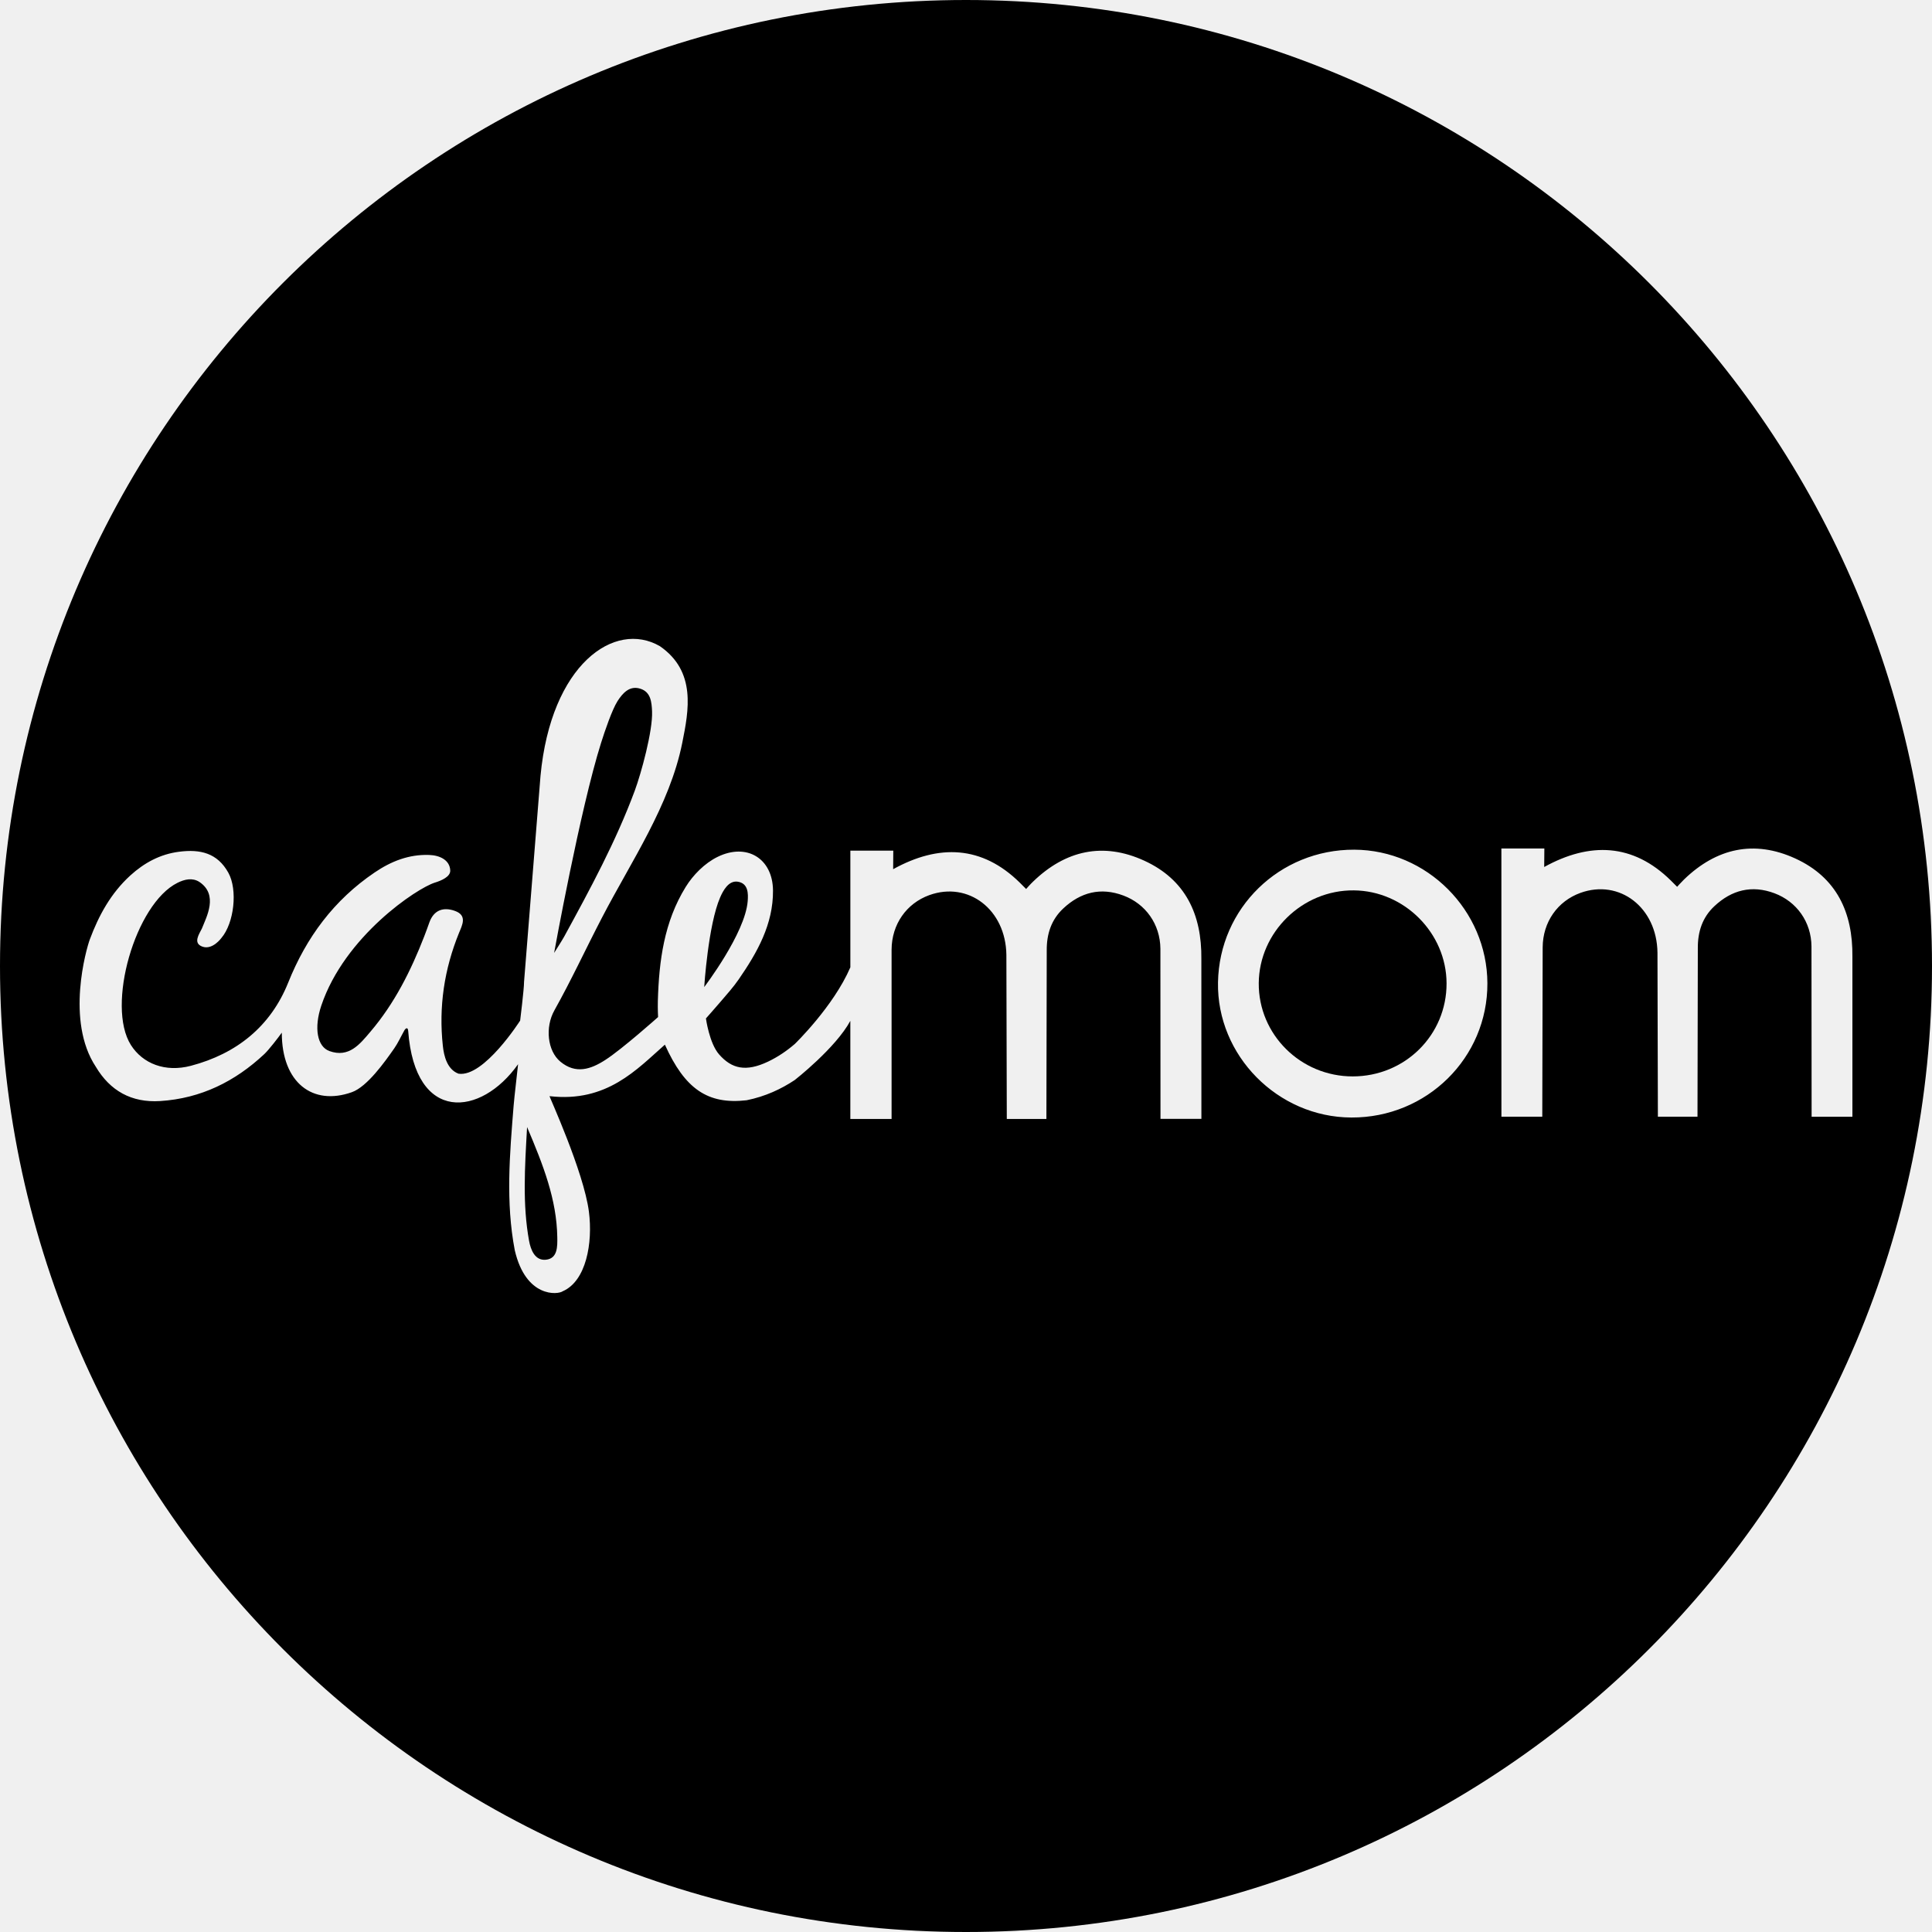
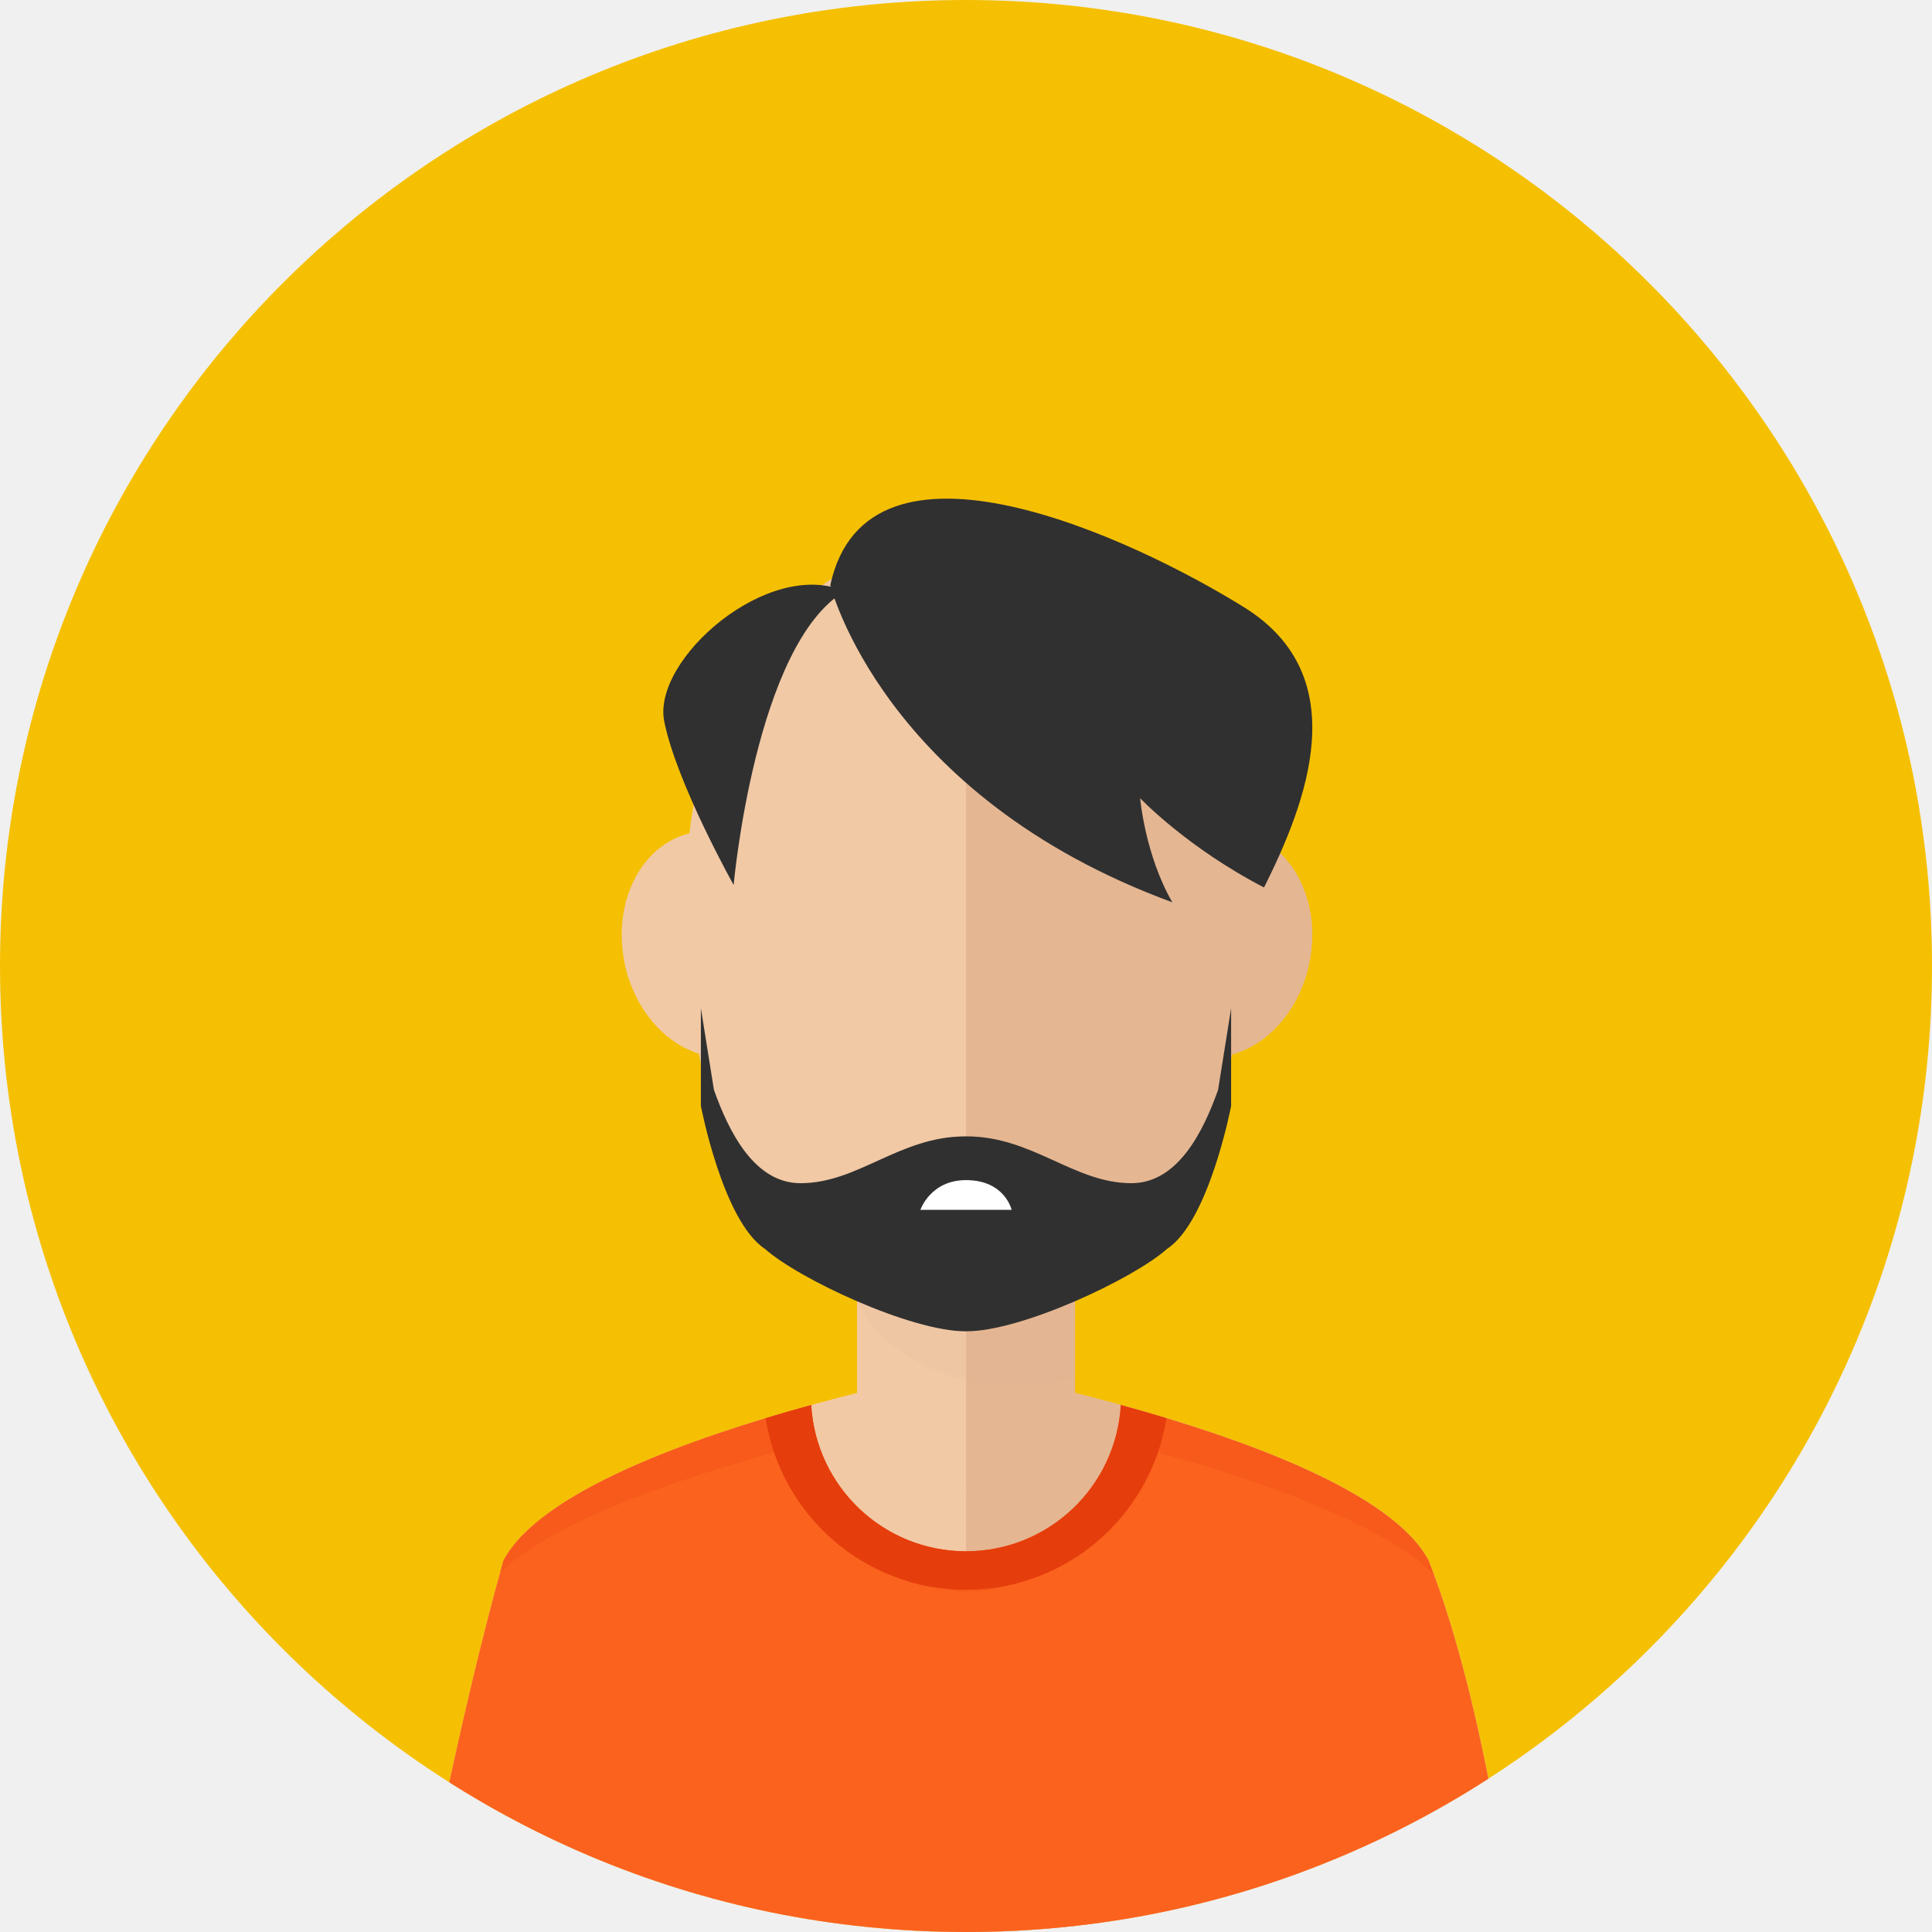
- <svg xmlns="http://www.w3.org/2000/svg" version="1.1" id="Capa_1" x="0px" y="0px" width="97.75px" height="97.75px" viewBox="0 0 97.75 97.75" style="enable-background:new 0 0 97.75 97.75;" xml:space="preserve">
+ <svg xmlns="http://www.w3.org/2000/svg" xmlns:xlink="http://www.w3.org/1999/xlink" version="1.1" id="Capa_1" x="0px" y="0px" viewBox="0 0 144.773 144.773" style="enable-background:new 0 0 144.773 144.773;" xml:space="preserve" width="144.773" height="144.773">
  <g>
+     <circle style="fill:#F5C002;" cx="72.387" cy="72.386" r="72.386" />
    <g>
-       <path d="M44.477,31.206c0.356-0.975,1.023-3.428,0.975-4.54c-0.023-0.512-0.067-1.079-0.63-1.277    c-0.628-0.22-0.998,0.277-1.313,0.703c-0.529,0.72-0.835,1.554-1.139,2.388c-1.346,3.707-2.426,11.985-2.426,11.985    s0.453-0.725,0.563-0.927C41.965,36.825,43.415,34.106,44.477,31.206z" />
-       <path d="M50.055,36.399c-0.509-0.076-0.814,0.5-0.982,0.893c-0.679,1.58-0.899,5.12-0.899,5.12s2.304-3.063,2.446-4.903    C50.65,37.087,50.657,36.49,50.055,36.399z" />
-       <g>
-         <path d="M37.323,44.609c-0.458-0.066-0.733,0.443-0.885,0.791c-0.61,1.4-0.808,4.54-0.808,4.54s2.073-2.715,2.2-4.347     C37.859,45.219,37.866,44.691,37.323,44.609z" />
-         <path d="M26.767,62.773c0.085,0.467,0.301,1.022,0.858,0.963c0.59-0.064,0.579-0.666,0.571-1.139     c-0.029-1.906-0.706-3.64-1.528-5.572C26.55,59.102,26.436,60.943,26.767,62.773z" />
-         <path d="M32.115,40.008c0.32-0.863,0.92-3.037,0.876-4.023c-0.021-0.453-0.061-0.957-0.568-1.131     c-0.563-0.197-0.923,0.219-1.18,0.621c-0.274,0.432-0.634,1.484-0.833,2.115c-1.055,3.34-2.374,10.623-2.374,10.623     s0.409-0.643,0.507-0.822C29.855,44.988,31.161,42.578,32.115,40.008z" />
-         <path d="M48.875,0C21.882,0,0,21.883,0,48.875S21.882,97.75,48.875,97.75c26.992,0,48.875-21.883,48.875-48.875     S75.867,0,48.875,0z M58.715,56.613L58.711,48c-0.012-1.244-0.752-2.271-1.87-2.689c-1.151-0.432-2.169-0.168-3.044,0.652     c-0.605,0.566-0.844,1.291-0.837,2.125l-0.017,8.525h-2.004l-0.021-8.299c-0.029-2.293-1.922-3.738-3.899-3.025     c-1.154,0.418-1.903,1.475-1.909,2.758v8.566h-2.087V51.65c-0.744,1.379-2.812,2.994-2.812,2.994     c-0.681,0.453-1.485,0.832-2.437,1.024c-1.972,0.226-3.125-0.576-4.134-2.813c-1.413,1.242-2.933,2.941-5.836,2.605     c-0.041-0.037,1.73,3.816,1.992,5.844c0.205,1.594-0.142,3.514-1.324,4.027c-0.24,0.178-1.864,0.346-2.426-2.07     c-0.468-2.438-0.255-4.879-0.059-7.32c0.042-0.508,0.169-1.543,0.226-2.098c-1.876,2.656-5.215,3.012-5.561-1.688     c-0.006-0.09-0.055-0.219-0.183-0.041c-0.196,0.35-0.33,0.652-0.519,0.924c-0.472,0.676-1.369,1.945-2.146,2.221     c-1.977,0.705-3.549-0.471-3.546-3.012c-0.184,0.258-0.659,0.873-0.884,1.084c-1.479,1.385-3.207,2.246-5.272,2.377     c-1.451,0.092-2.532-0.52-3.254-1.734c-1.537-2.322-0.476-5.979-0.306-6.438c0.456-1.225,1.069-2.344,2.052-3.242     c0.698-0.635,1.504-1.076,2.46-1.199c1.081-0.141,1.944,0.064,2.497,1.057c0.486,0.871,0.293,2.553-0.349,3.305     c0,0-0.449,0.623-0.962,0.438c-0.494-0.178-0.159-0.639-0.026-0.914c0.23-0.586,0.854-1.711-0.135-2.365     c-0.354-0.219-0.74-0.127-1.096,0.049c-2.139,1.059-3.62,6.223-2.358,8.211c0.599,0.941,1.734,1.389,3.03,1.049     c2.32-0.611,4.038-1.994,4.928-4.213c0.916-2.287,2.312-4.174,4.373-5.57c0.831-0.564,1.734-0.924,2.767-0.885     c0.54,0.02,1.035,0.264,1.057,0.783c0.015,0.32-0.453,0.516-0.774,0.615c-0.909,0.279-4.569,2.713-5.75,6.225     c-0.38,1.131-0.207,2.076,0.412,2.299c0.988,0.355,1.538-0.348,2.07-0.975c1.223-1.434,2.051-3.09,2.726-4.828     c0.092-0.234,0.175-0.471,0.261-0.709c0.23-0.635,0.721-0.789,1.301-0.576c0.629,0.229,0.355,0.725,0.199,1.107     c-0.75,1.842-1.034,3.746-0.819,5.719c0.053,0.502,0.214,1.189,0.791,1.406c1.28,0.203,3.12-2.686,3.12-2.686     s0.2-1.611,0.197-1.955l0.832-10.418c0.529-5.654,3.75-7.893,6.039-6.572c1.851,1.277,1.463,3.252,1.135,4.889     c-0.636,3.17-2.579,5.988-4.058,8.838c-0.826,1.588-1.54,3.141-2.415,4.705c-0.471,0.844-0.356,2.043,0.307,2.592     c0.772,0.639,1.53,0.393,2.278-0.092c0.857-0.553,2.664-2.166,2.664-2.166s-0.023-0.41-0.012-0.82     c0.059-2.031,0.315-3.994,1.412-5.768c0.371-0.6,0.953-1.193,1.606-1.514c1.477-0.727,2.794,0.074,2.808,1.695     c0.015,1.711-0.797,3.142-1.737,4.503c-0.268,0.389-0.587,0.743-0.895,1.104c-0.301,0.352-0.761,0.87-0.761,0.87     s0.17,1.257,0.666,1.82c0.64,0.73,1.358,0.896,2.476,0.365c0.504-0.24,0.949-0.545,1.354-0.893c0,0,1.958-1.894,2.811-3.879     v-5.902h2.172l-0.007,0.938c2.311-1.279,4.495-1.201,6.409,0.682c0.147,0.146,0.319,0.32,0.319,0.32s0.229-0.26,0.351-0.373     c1.639-1.586,3.545-2.012,5.623-1.061c2.092,0.957,2.918,2.725,2.892,4.975l0.002,8.09h-2.069V56.613z M68.373,56.541     c-3.729-0.012-6.814-3.141-6.748-6.838c0.066-3.76,3.113-6.725,6.893-6.713c3.678,0.016,6.724,3.066,6.737,6.758     C75.27,53.518,72.191,56.557,68.373,56.541z M91.652,47.885c-0.01-1.244-0.752-2.27-1.869-2.689     c-1.15-0.432-2.17-0.168-3.045,0.654c-0.605,0.566-0.842,1.291-0.836,2.123L85.885,56.5h-2.004l-0.021-8.301     c-0.028-2.291-1.924-3.738-3.899-3.023c-1.153,0.418-1.903,1.473-1.909,2.758L78.032,56.5h-2.067l-0.002-13.57h2.174     l-0.008,0.936c2.311-1.277,4.493-1.199,6.406,0.682c0.15,0.148,0.32,0.32,0.32,0.32s0.231-0.258,0.352-0.373     c1.639-1.584,3.545-2.012,5.624-1.061c2.091,0.957,2.917,2.727,2.892,4.975v8.092h-2.064L91.652,47.885z" />
-         <path d="M68.497,45.049c-2.601-0.025-4.788,2.111-4.81,4.691c-0.02,2.598,2.115,4.721,4.752,4.721     c2.647,0,4.758-2.092,4.75-4.711C73.182,47.207,71.051,45.07,68.497,45.049z" />
+       <defs>
+         <circle id="SVGID_1_" cx="72.387" cy="72.386" r="72.386" />
+       </defs>
+       <clipPath id="SVGID_2_">
+         <use xlink:href="#SVGID_1_" style="overflow:visible;" />
+       </clipPath>
+       <g style="clip-path:url(#SVGID_2_);">
+         <g>
+           <path style="fill:#F1C9A5;" d="M107.053,116.94c-4.666-8.833-34.666-14.376-34.666-14.376s-30,5.543-34.666,14.376      c-3.449,12.258-6.334,27.833-6.334,27.833h41h41C113.387,144.773,111.438,128.073,107.053,116.94z" />
+           <path style="fill:#E4B692;" d="M72.387,102.564c0,0,30,5.543,34.666,14.376c4.386,11.133,6.334,27.833,6.334,27.833h-41V102.564      z" />
+           <rect x="64.22" y="84.606" style="fill:#F1C9A5;" width="16.334" height="27.336" />
+           <rect x="72.387" y="84.606" style="fill:#E4B692;" width="8.167" height="27.336" />
+           <path style="opacity:0.1;fill:#DDAC8C;" d="M64.22,97.273c1.469,4.217,7.397,6.634,11.751,6.634      c1.575,0,3.107-0.264,4.583-0.747V84.606H64.22V97.273z" />
+           <path style="fill:#F1C9A5;" d="M93.387,67.357c0-17.074-9.402-26.783-21-26.783c-11.598,0-21,9.709-21,26.783      c0,22.966,9.402,30.917,21,30.917C83.984,98.274,93.387,89.366,93.387,67.357z" />
+           <path style="fill:#E4B692;" d="M90.19,79.197c-3.807-0.398-6.377-4.5-5.732-9.156c0.637-4.66,4.242-8.12,8.051-7.724      c3.805,0.396,6.371,4.496,5.729,9.156C97.599,76.134,93.997,79.591,90.19,79.197z" />
+           <path style="fill:#F1C9A5;" d="M46.685,71.474c-0.643-4.66,1.924-8.76,5.727-9.156c3.81-0.396,7.416,3.063,8.055,7.724      c0.643,4.656-1.93,8.758-5.734,9.156C50.925,79.591,47.323,76.134,46.685,71.474z" />
+           <path style="fill:#E4B692;" d="M93.387,67.357c0-17.074-9.402-26.783-21-26.783v57.7C83.984,98.274,93.387,89.366,93.387,67.357      z" />
+         </g>
+         <path style="fill:#303030;" d="M91.277,81.668c-1.13,3.176-3.041,6.994-6.494,6.994c-4.316,0-7.403-3.508-12.354-3.508     c-0.014,0-0.027,0.002-0.041,0.002c-0.015,0-0.028-0.002-0.043-0.002c-4.95,0-8.036,3.508-12.354,3.508     c-3.453,0-5.363-3.818-6.493-6.994L52.52,75.55v7.321c0,0,1.641,8.622,4.79,10.705c2.565,2.279,10.938,6.183,15.033,6.183h0.001     c0.014,0,0.028-0.002,0.043-0.002c0.014,0,0.028,0.002,0.041,0.002h0.002c4.096,0,12.469-3.903,15.033-6.183     c3.149-2.083,4.79-10.705,4.79-10.705V75.55L91.277,81.668z" />
+         <path style="fill:#303030;" d="M62.218,43.841c0,0,3.9,15.787,25.632,23.773c-2.044-3.529-2.415-7.801-2.415-7.801     s3.529,3.715,9.286,6.687c3.158-6.314,6.873-15.787-1.485-20.987C84.878,40.312,65.004,31.024,62.218,43.841z" />
+         <path style="fill:#303030;" d="M54.975,66.314c0,0,1.613-18.023,8.328-22.01c-5.728-2.499-14.457,5.108-13.529,9.751     C50.703,58.699,54.975,66.314,54.975,66.314z" />
+         <path style="fill:#FB621E;" d="M107.053,116.94c-2.726-5.158-14.082-9.191-23.065-11.656c-0.352,6.11-5.402,10.96-11.601,10.96     c-6.198,0-11.249-4.85-11.6-10.96c-8.983,2.465-20.34,6.498-23.066,11.656c-3.449,12.258-6.334,27.833-6.334,27.833h41h41     C113.387,144.773,111.438,128.073,107.053,116.94z" />
+         <path style="opacity:0.2;fill:#E53D0C;" d="M60.114,108.284c0.372,6.11,5.715,10.96,12.272,10.96c6.558,0,11.9-4.85,12.272-10.96     c8.233,2.135,18.34,5.449,22.772,9.65c-0.124-0.336-0.25-0.668-0.379-0.994c-2.726-5.158-14.082-9.191-23.065-11.656     c-0.352,6.11-5.402,10.96-11.601,10.96c-6.198,0-11.249-4.85-11.6-10.96c-8.983,2.465-20.34,6.498-23.066,11.656     c-0.081,0.289-0.162,0.582-0.243,0.874C41.976,113.671,51.96,110.398,60.114,108.284z" />
+         <path style="fill:#E53D0C;" d="M57.37,106.269c1.138,7.28,7.418,12.856,15.017,12.856c7.599,0,13.879-5.576,15.017-12.856     c-1.161-0.352-2.307-0.68-3.416-0.984c-0.352,6.11-5.402,10.96-11.601,10.96c-6.198,0-11.249-4.85-11.6-10.96     C59.677,105.589,58.531,105.917,57.37,106.269z" />
+         <path style="fill:#FFFFFF;" d="M75.804,90.657c0,0-0.5-2.226-3.417-2.226c-2.667,0-3.417,2.226-3.417,2.226H75.804z" />
      </g>
    </g>
  </g>
  <g>
</g>
  <g>
</g>
  <g>
</g>
  <g>
</g>
  <g>
</g>
  <g>
</g>
  <g>
</g>
  <g>
</g>
  <g>
</g>
  <g>
</g>
  <g>
</g>
  <g>
</g>
  <g>
</g>
  <g>
</g>
  <g>
</g>
</svg>
